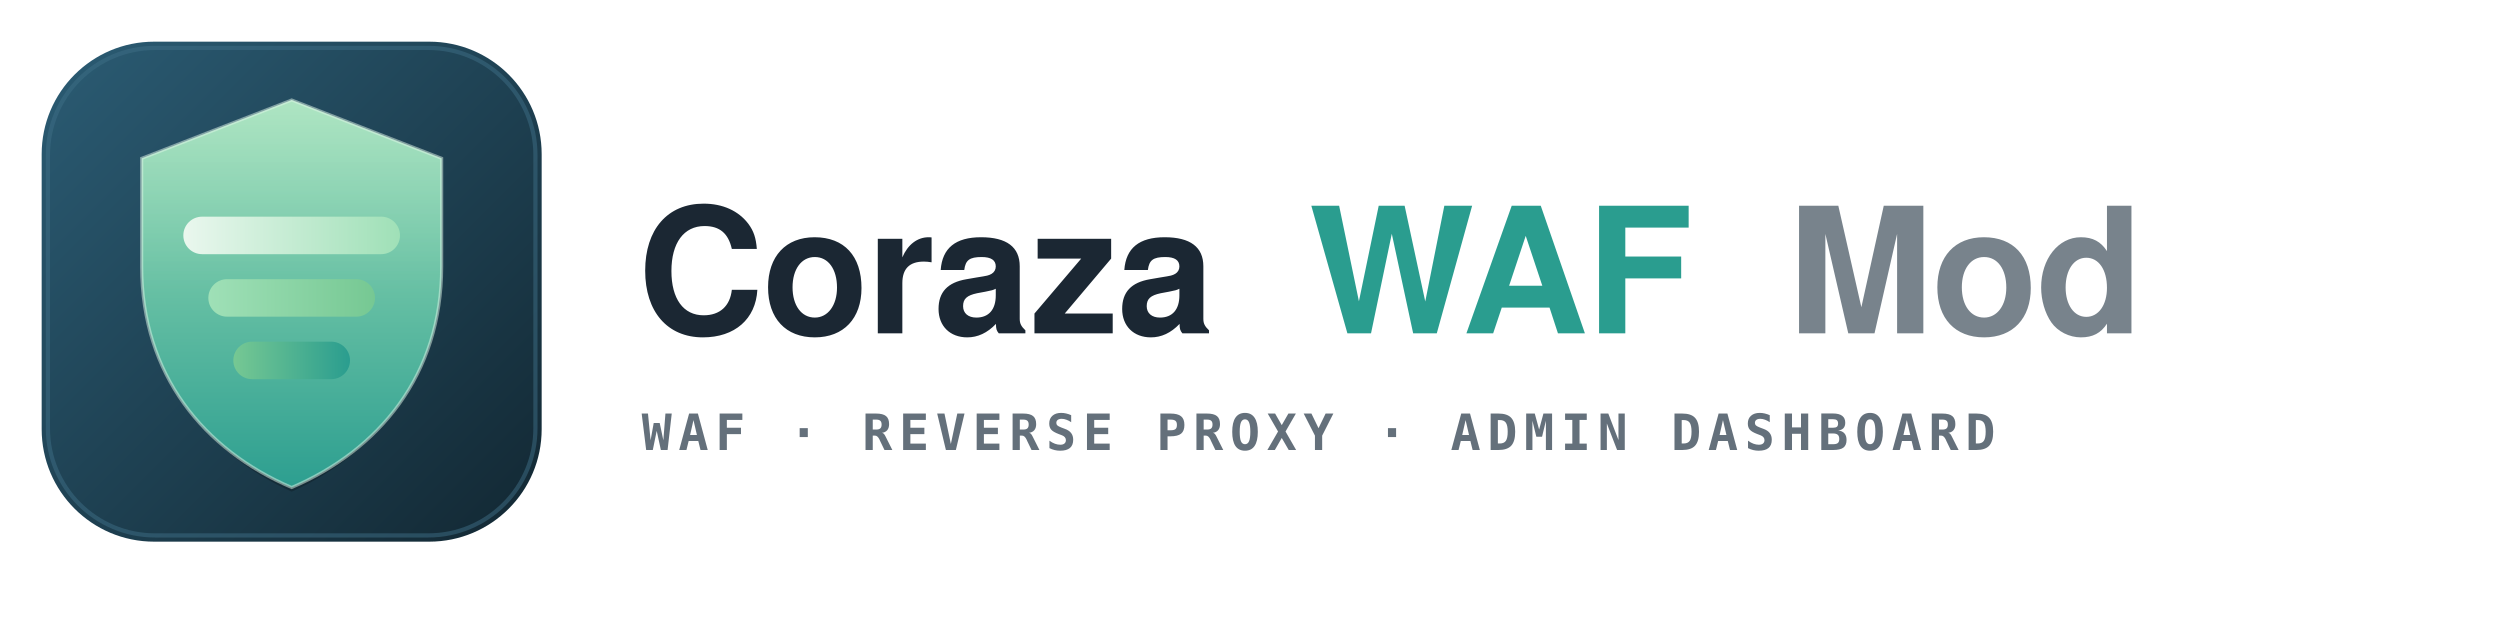
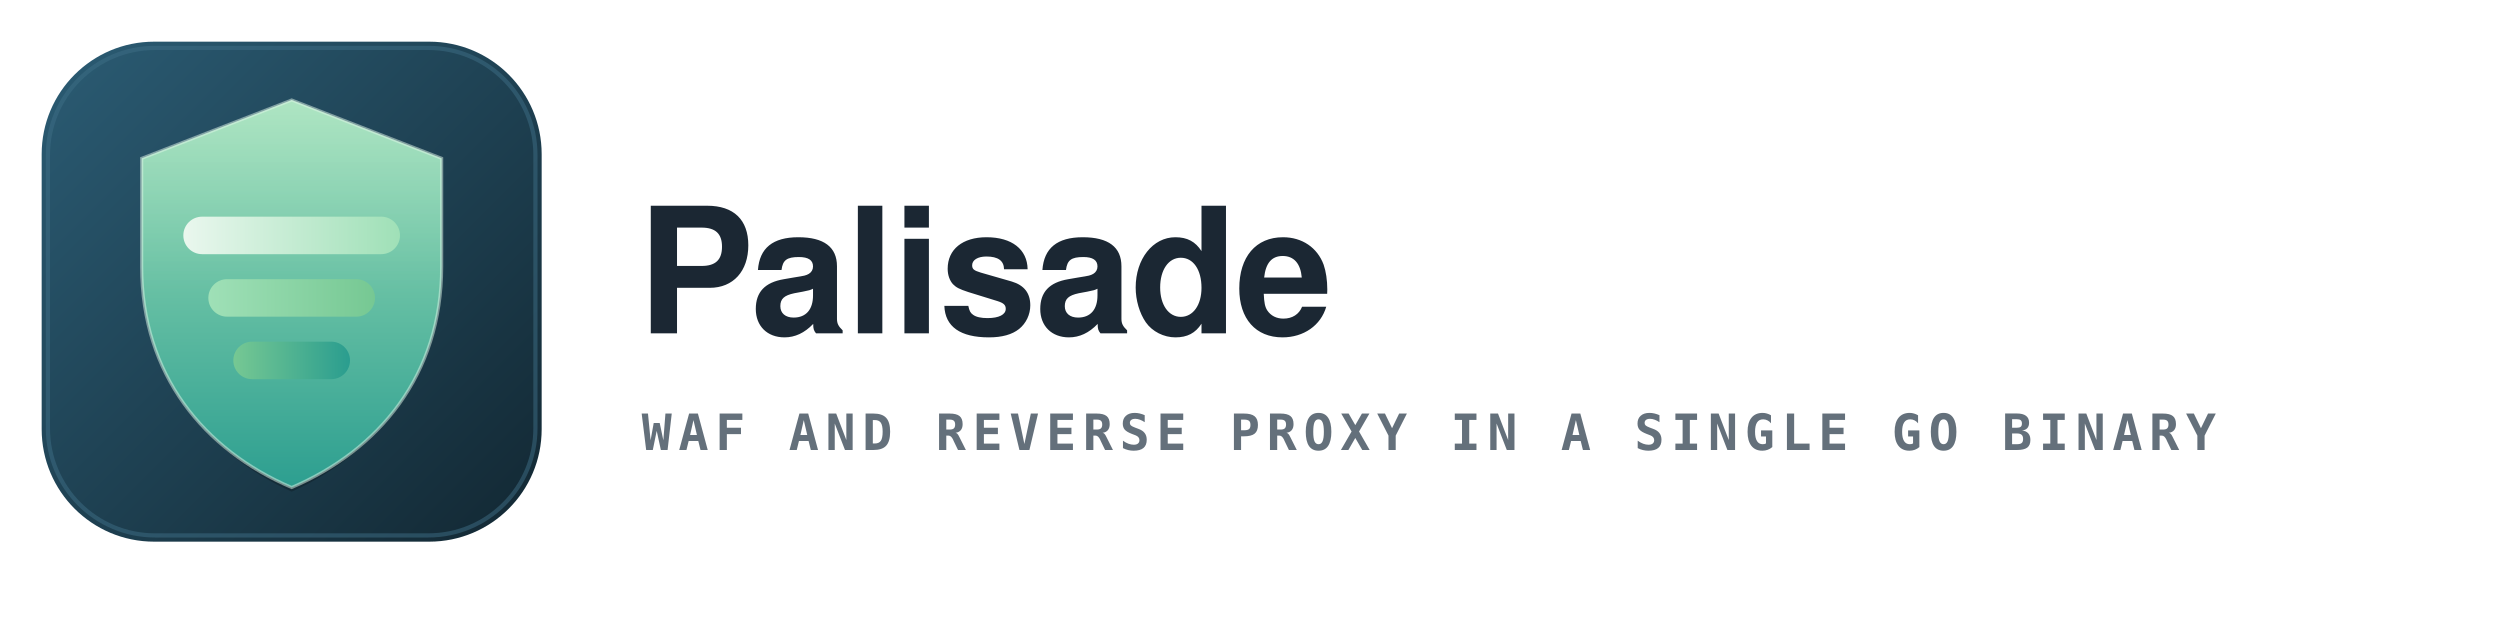
- <svg xmlns="http://www.w3.org/2000/svg" width="600" height="150" viewBox="0 0 600 150" fill="none" role="img" aria-label="Coraza WAF Mod">
+ <svg xmlns="http://www.w3.org/2000/svg" width="600" height="150" viewBox="0 0 600 150" fill="none" role="img" aria-label="Palisade">
  <defs>
    <linearGradient id="badgeGrad" x1="10" y1="10" x2="130" y2="130" gradientUnits="userSpaceOnUse">
      <stop offset="0%" stop-color="#2B5C74" />
      <stop offset="100%" stop-color="#122732" />
    </linearGradient>
    <linearGradient id="shieldGrad" x1="70" y1="24" x2="70" y2="119" gradientUnits="userSpaceOnUse">
      <stop offset="0%" stop-color="#9FE0B7" />
      <stop offset="100%" stop-color="#2A9D8F" />
    </linearGradient>
    <linearGradient id="shieldHighlight" x1="70" y1="24" x2="70" y2="70" gradientUnits="userSpaceOnUse">
      <stop offset="0%" stop-color="#ffffff" stop-opacity="0.16" />
      <stop offset="100%" stop-color="#ffffff" stop-opacity="0" />
    </linearGradient>
    <linearGradient id="bar1" x1="44" y1="0" x2="96" y2="0" gradientUnits="userSpaceOnUse">
      <stop offset="0%" stop-color="#EAF7EE" />
      <stop offset="100%" stop-color="#9FE0B7" />
    </linearGradient>
    <linearGradient id="bar2" x1="50" y1="0" x2="90" y2="0" gradientUnits="userSpaceOnUse">
      <stop offset="0%" stop-color="#9FE0B7" />
      <stop offset="100%" stop-color="#76C893" />
    </linearGradient>
    <linearGradient id="bar3" x1="56" y1="0" x2="84" y2="0" gradientUnits="userSpaceOnUse">
      <stop offset="0%" stop-color="#76C893" />
      <stop offset="100%" stop-color="#2A9D8F" />
    </linearGradient>
    <style>
      .cwm-title   { fill: #1B2733; }
      .cwm-mod     { fill: #78838C; }
      .cwm-accent  { fill: #2A9D8F; }
      .cwm-tagline { fill: #64707B; }
      @media (prefers-color-scheme: dark) {
        .cwm-title   { fill: #F4F7F9; }
        .cwm-mod     { fill: #93A0AB; }
        .cwm-accent  { fill: #9FE0B7; }
        .cwm-tagline { fill: #A7B4BF; }
      }
    </style>
  </defs>
  <g>
    <rect x="10" y="10" width="120" height="120" rx="27" fill="url(#badgeGrad)" />
    <rect x="11.5" y="11.5" width="117" height="117" rx="25.7" stroke="#3E6E85" stroke-width="1" opacity="0.5" />
    <path d="M70 26L36 40V66C36 92 50 109 70 118C90 109 104 92 104 66V40L70 26Z" fill="#000000" opacity="0.22" />
    <path d="M70 24L34 38V64C34 90 49 108 70 117C91 108 106 90 106 64V38L70 24Z" fill="url(#shieldGrad)" />
    <path d="M70 24L34 38V64C34 90 49 108 70 117C91 108 106 90 106 64V38L70 24Z" fill="url(#shieldHighlight)" />
    <path d="M70 24L34 38V64C34 90 49 108 70 117C91 108 106 90 106 64V38L70 24Z" stroke="#DFF6E8" stroke-width="0.75" opacity="0.5" />
    <rect x="44" y="52" width="52" height="9" rx="4.5" fill="url(#bar1)" />
    <rect x="50" y="67" width="40" height="9" rx="4.5" fill="url(#bar2)" />
    <rect x="56" y="82" width="28" height="9" rx="4.5" fill="url(#bar3)" />
  </g>
  <g font-family="'Plus Jakarta Sans','Segoe UI',Helvetica,Arial,sans-serif">
    <text x="153" y="80" font-size="42" font-weight="800" letter-spacing="-0.5">
-       <tspan class="cwm-title">Coraza</tspan>
-       <tspan class="cwm-accent" dx="11">WAF</tspan>
-       <tspan class="cwm-mod" dx="11" font-weight="600">Mod</tspan>
+       <tspan class="cwm-title">Palisade</tspan>
    </text>
    <text x="154" y="108" font-size="12" font-weight="600" letter-spacing="1.6" class="cwm-tagline" font-family="'JetBrains Mono',ui-monospace,SFMono-Regular,Menlo,monospace">
-       WAF · REVERSE PROXY · ADMIN DASHBOARD
+       WAF AND REVERSE PROXY IN A SINGLE GO BINARY
    </text>
  </g>
</svg>
